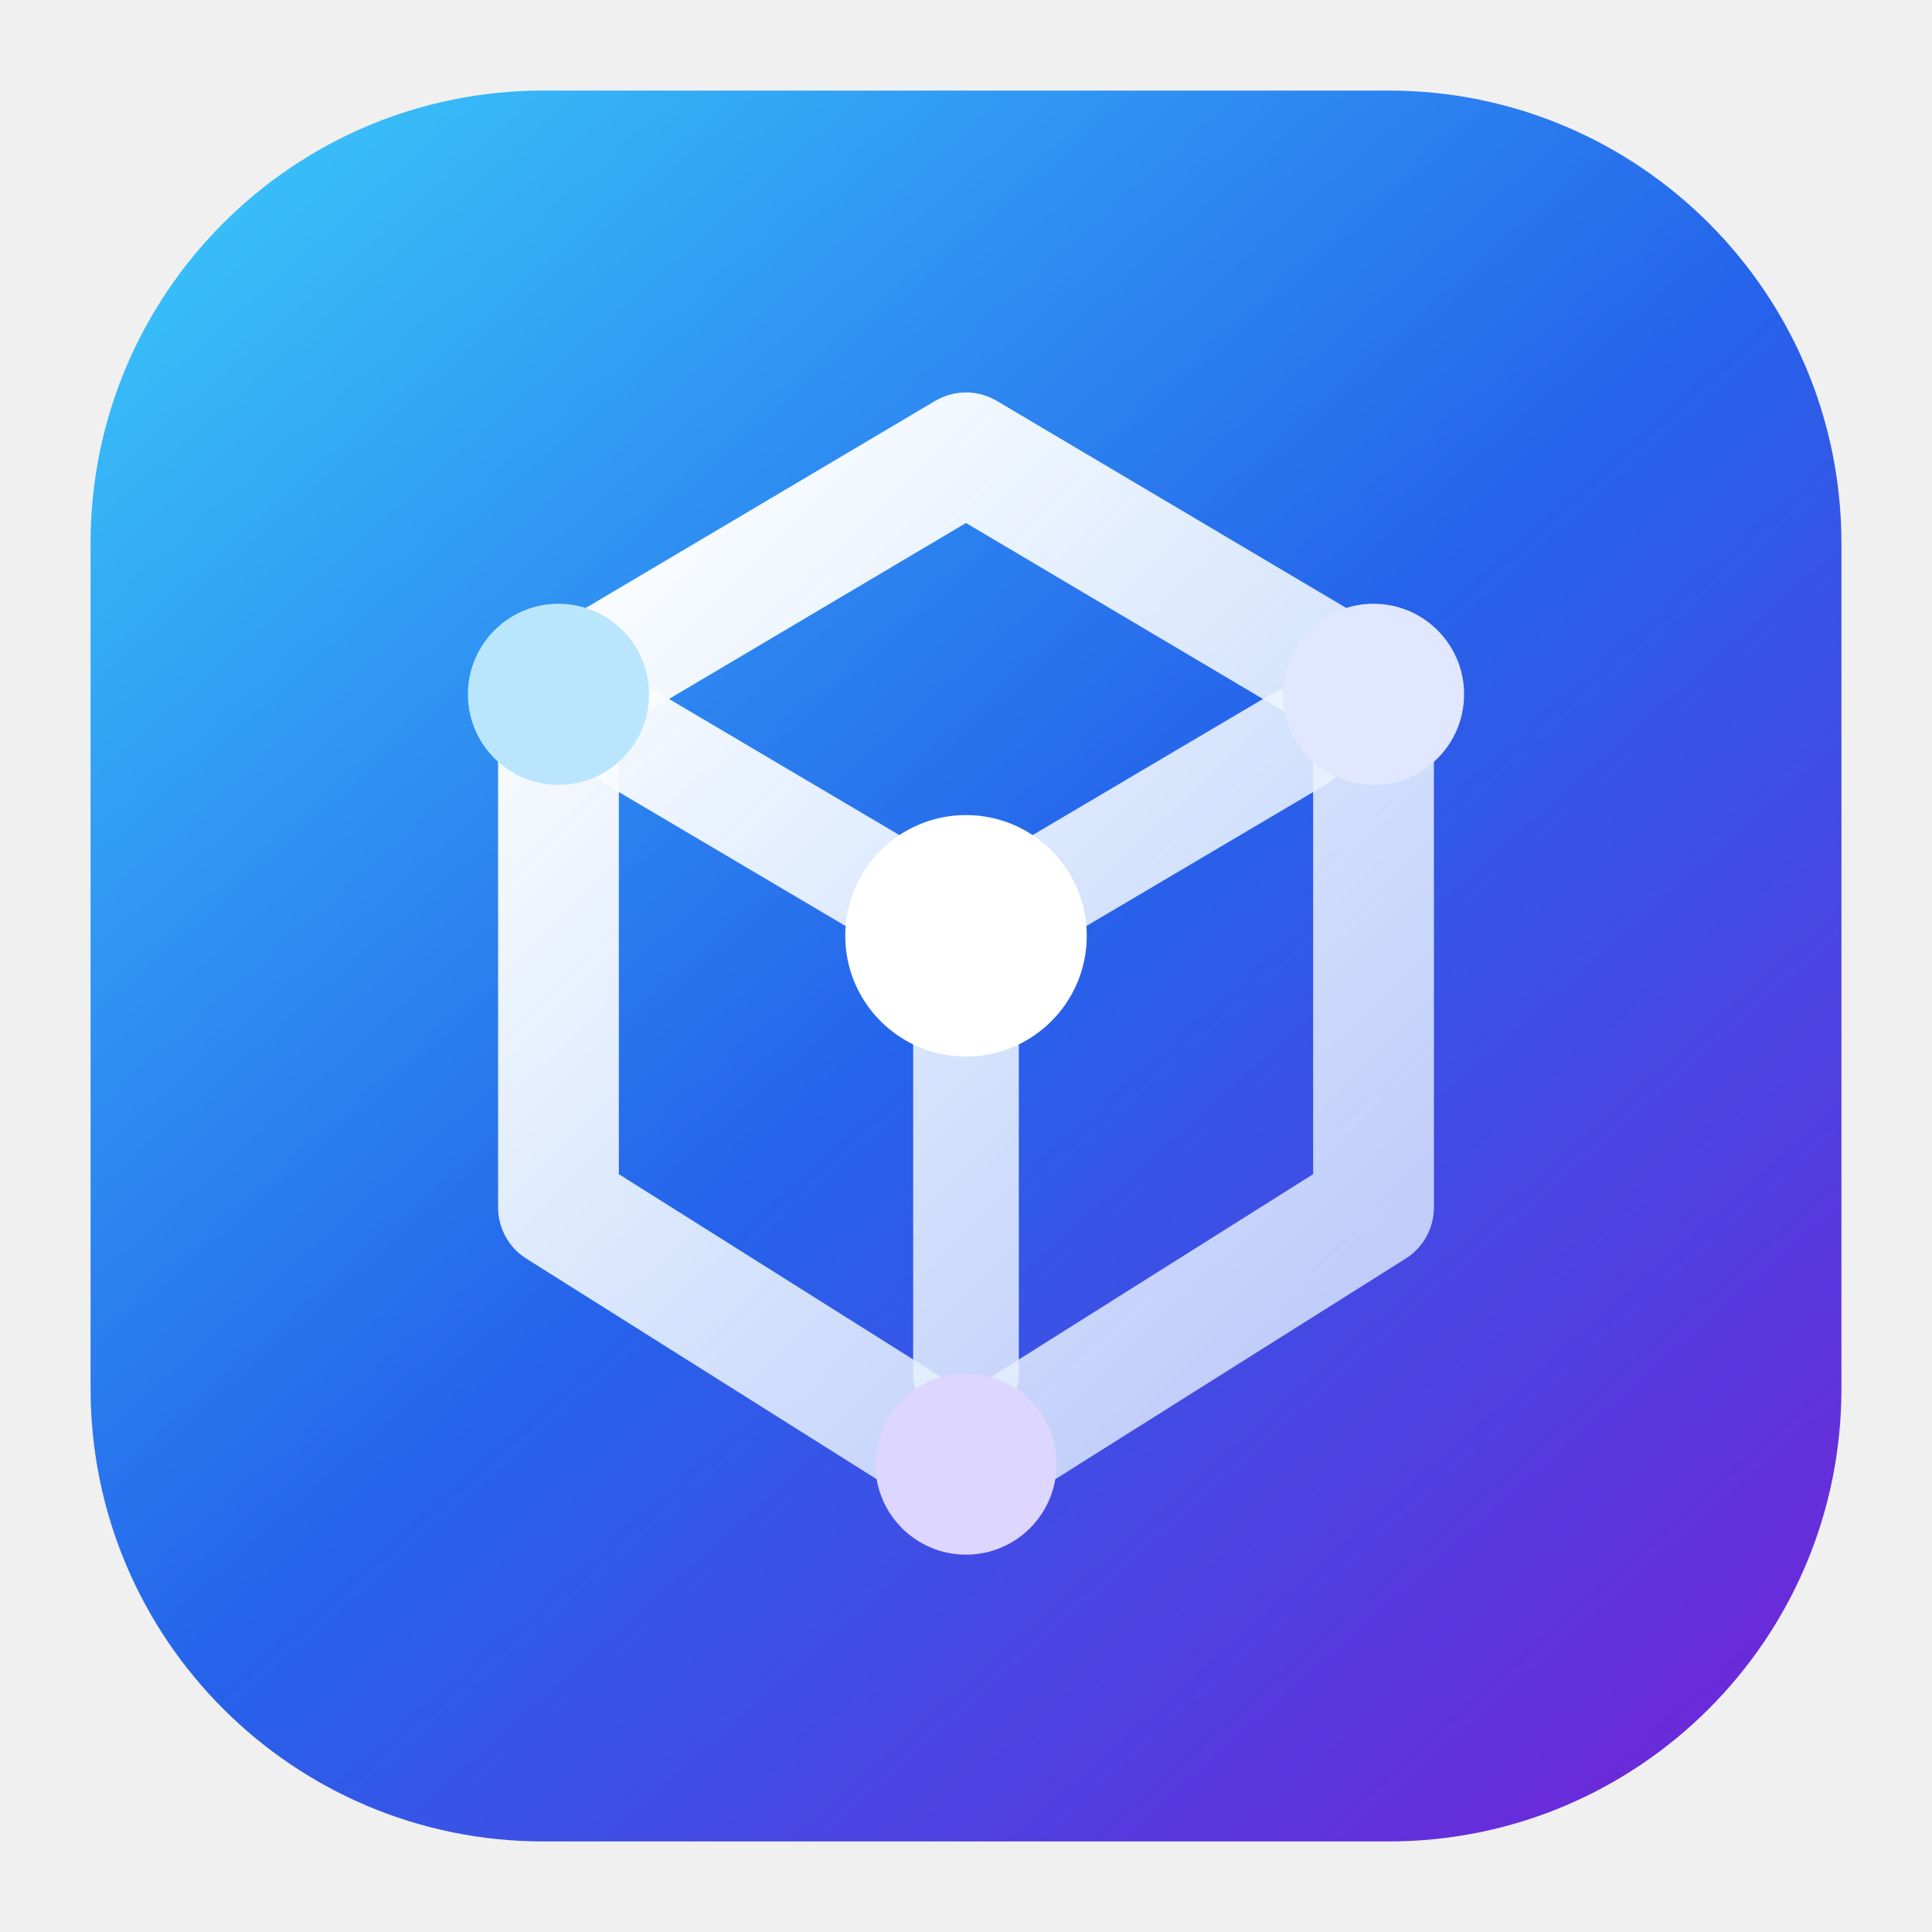
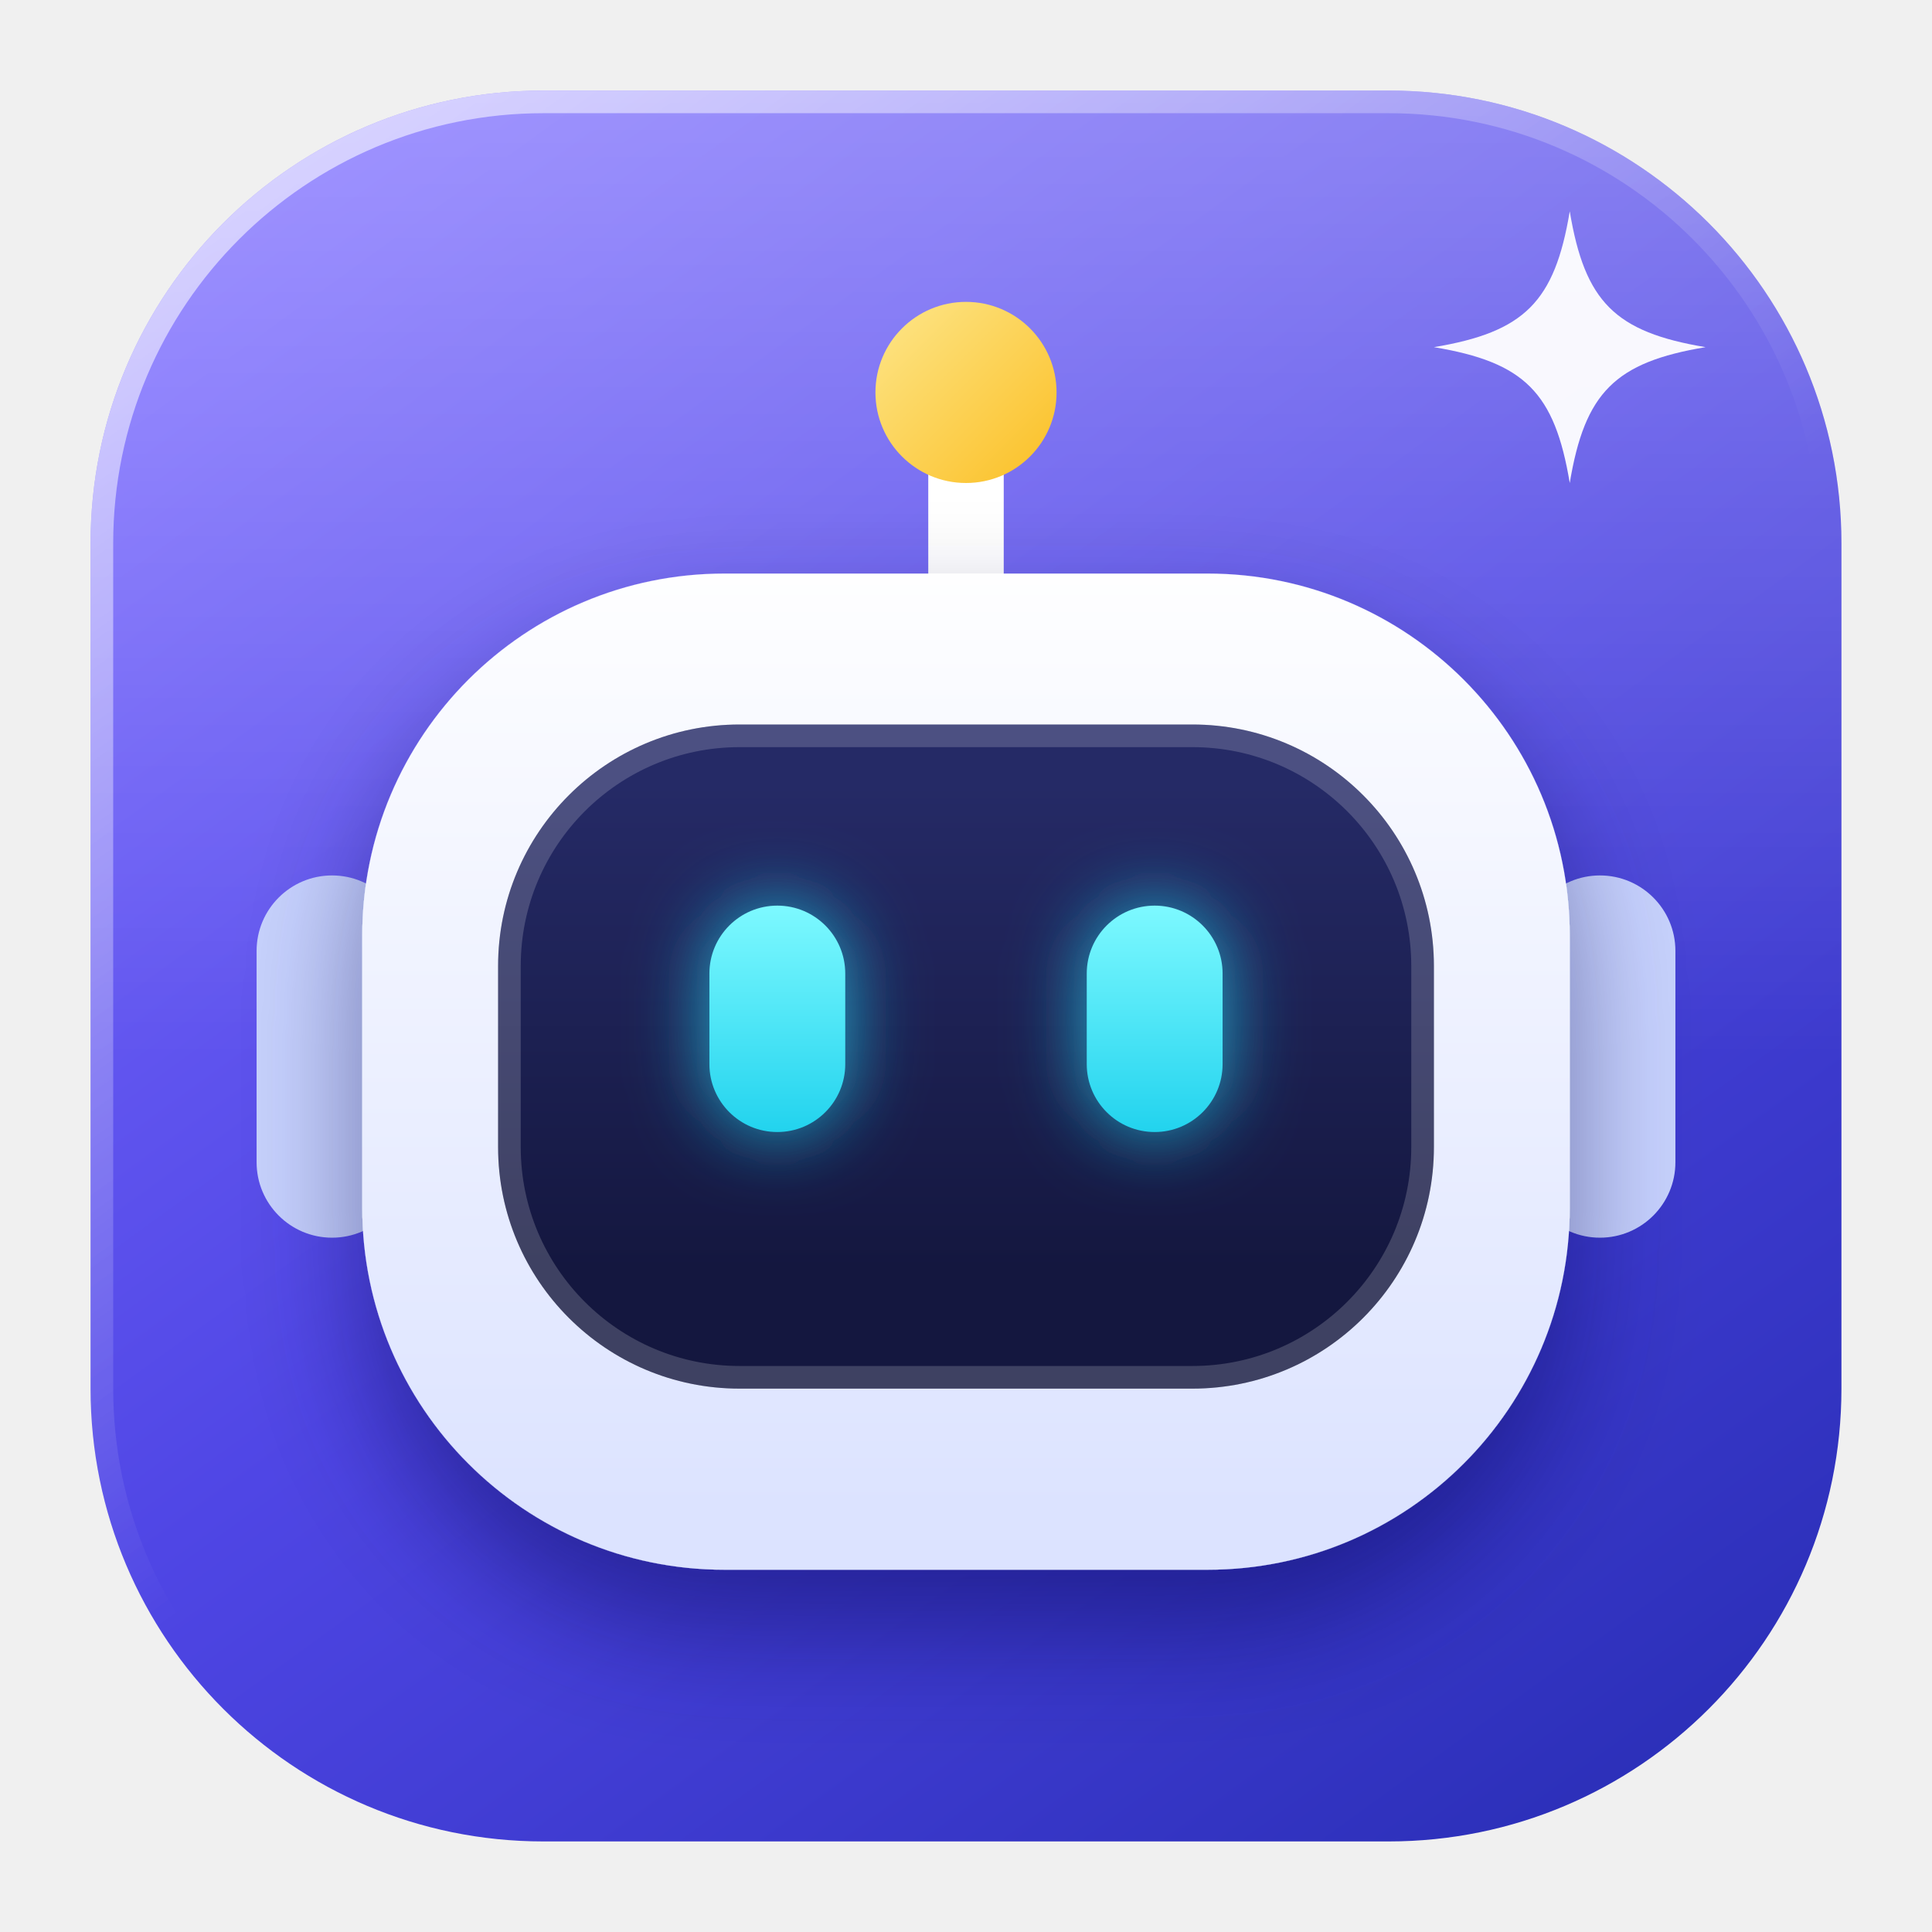
<svg xmlns="http://www.w3.org/2000/svg" viewBox="0 0 128 128" role="img" aria-label="AI Agent">
  <defs>
-     <linearGradient id="bg" x1="18" y1="12" x2="112" y2="118" gradientUnits="userSpaceOnUse">
-       <stop stop-color="#38BDF8" />
-       <stop offset="0.5" stop-color="#2563EB" />
-       <stop offset="1" stop-color="#6D28D9" />
+     <linearGradient id="bg" x1="22" y1="6" x2="106" y2="122" gradientUnits="userSpaceOnUse">
+       <stop stop-color="#7C6CFF" />
+       <stop offset="0.5" stop-color="#4F46E5" />
+       <stop offset="1" stop-color="#2B2FB8" />
    </linearGradient>
-     <linearGradient id="line" x1="36" y1="35" x2="94" y2="94" gradientUnits="userSpaceOnUse">
+     <linearGradient id="rim" x1="20" y1="8" x2="64" y2="70" gradientUnits="userSpaceOnUse">
+       <stop stop-color="#FFFFFF" stop-opacity="0.6" />
+       <stop offset="1" stop-color="#FFFFFF" stop-opacity="0" />
+     </linearGradient>
+     <linearGradient id="gloss" x1="64" y1="6" x2="64" y2="70" gradientUnits="userSpaceOnUse">
+       <stop stop-color="#FFFFFF" stop-opacity="0.28" />
+       <stop offset="1" stop-color="#FFFFFF" stop-opacity="0" />
+     </linearGradient>
+     <linearGradient id="head" x1="64" y1="36" x2="64" y2="100" gradientUnits="userSpaceOnUse">
      <stop stop-color="#FFFFFF" />
-       <stop offset="1" stop-color="#DBEAFE" stop-opacity="0.78" />
+       <stop offset="1" stop-color="#DCE3FF" />
    </linearGradient>
+     <linearGradient id="face" x1="64" y1="52" x2="64" y2="84" gradientUnits="userSpaceOnUse">
+       <stop stop-color="#252A66" />
+       <stop offset="1" stop-color="#14173F" />
+     </linearGradient>
+     <linearGradient id="eye" x1="0" y1="0" x2="0" y2="1">
+       <stop stop-color="#7DF9FF" />
+       <stop offset="1" stop-color="#22D3EE" />
+     </linearGradient>
+     <linearGradient id="spark" x1="0" y1="0" x2="1" y2="1">
+       <stop stop-color="#FDE68A" />
+       <stop offset="1" stop-color="#FBBF24" />
+     </linearGradient>
+     <filter id="drop" x="-20%" y="-20%" width="140%" height="150%">
+       <feDropShadow dx="0" dy="4" stdDeviation="4" flood-color="#0F0B4D" flood-opacity="0.45" />
+     </filter>
+     <filter id="glow" x="-100%" y="-100%" width="300%" height="300%">
+       <feGaussianBlur stdDeviation="2.5" />
+     </filter>
  </defs>
  <rect x="6" y="6" width="116" height="116" rx="30" fill="url(#bg)" />
-   <path d="M37 46 64 30l27 16v34L64 97 37 80V46Z" fill="none" stroke="url(#line)" stroke-width="8" stroke-linejoin="round" />
-   <path d="m42 49 22 13 22-13M64 62v29" fill="none" stroke="url(#line)" stroke-width="7" stroke-linecap="round" stroke-linejoin="round" />
-   <circle cx="64" cy="62" r="8" fill="#FFFFFF" />
-   <circle cx="37" cy="46" r="6" fill="#BAE6FD" />
-   <circle cx="91" cy="46" r="6" fill="#E0E7FF" />
-   <circle cx="64" cy="97" r="6" fill="#DDD6FE" />
+   <rect x="6" y="6" width="116" height="116" rx="30" fill="url(#gloss)" />
+   <rect x="6.75" y="6.75" width="114.5" height="114.5" rx="29.25" fill="none" stroke="url(#rim)" stroke-width="1.5" />
+   <path d="M64 40V30" stroke="#FFFFFF" stroke-width="5" stroke-linecap="round" />
+   <circle cx="64" cy="26" r="6" fill="url(#spark)" />
+   <rect x="17" y="58" width="10" height="24" rx="5" fill="#C7D2FE" />
+   <rect x="101" y="58" width="10" height="24" rx="5" fill="#C7D2FE" />
+   <rect x="24" y="38" width="80" height="66" rx="24" fill="url(#head)" filter="url(#drop)" />
+   <rect x="33" y="48" width="62" height="44" rx="16" fill="url(#face)" />
+   <rect x="33.75" y="48.75" width="60.5" height="42.5" rx="15.25" fill="none" stroke="#FFFFFF" stroke-opacity="0.18" stroke-width="1.5" />
+   <g fill="#22D3EE" opacity="0.8" filter="url(#glow)">
+     <rect x="47" y="60" width="9" height="15" rx="4.5" />
+     <rect x="72" y="60" width="9" height="15" rx="4.5" />
+   </g>
+   <rect x="47" y="60" width="9" height="15" rx="4.5" fill="url(#eye)" />
+   <rect x="72" y="60" width="9" height="15" rx="4.5" fill="url(#eye)" />
+   <path d="M104 14c1 6 3 8 9 9-6 1-8 3-9 9-1-6-3-8-9-9 6-1 8-3 9-9Z" fill="#FFFFFF" opacity="0.95" />
</svg>
